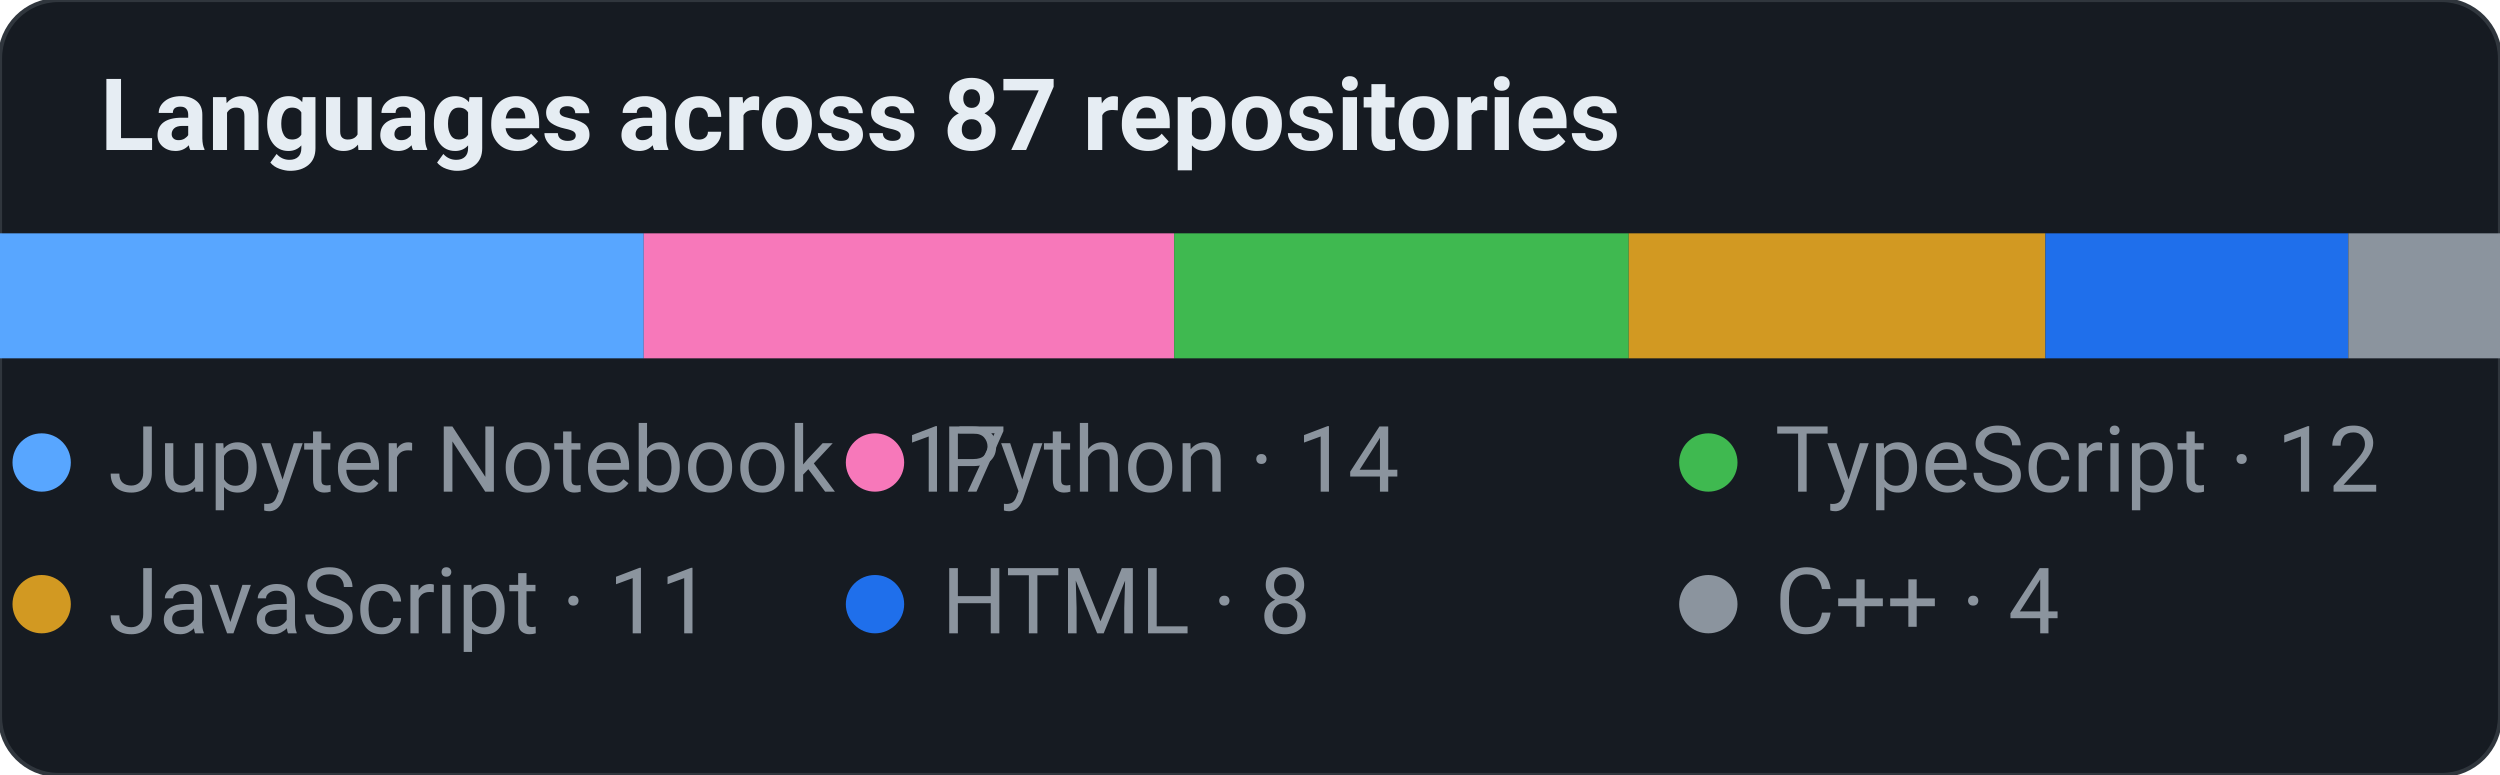
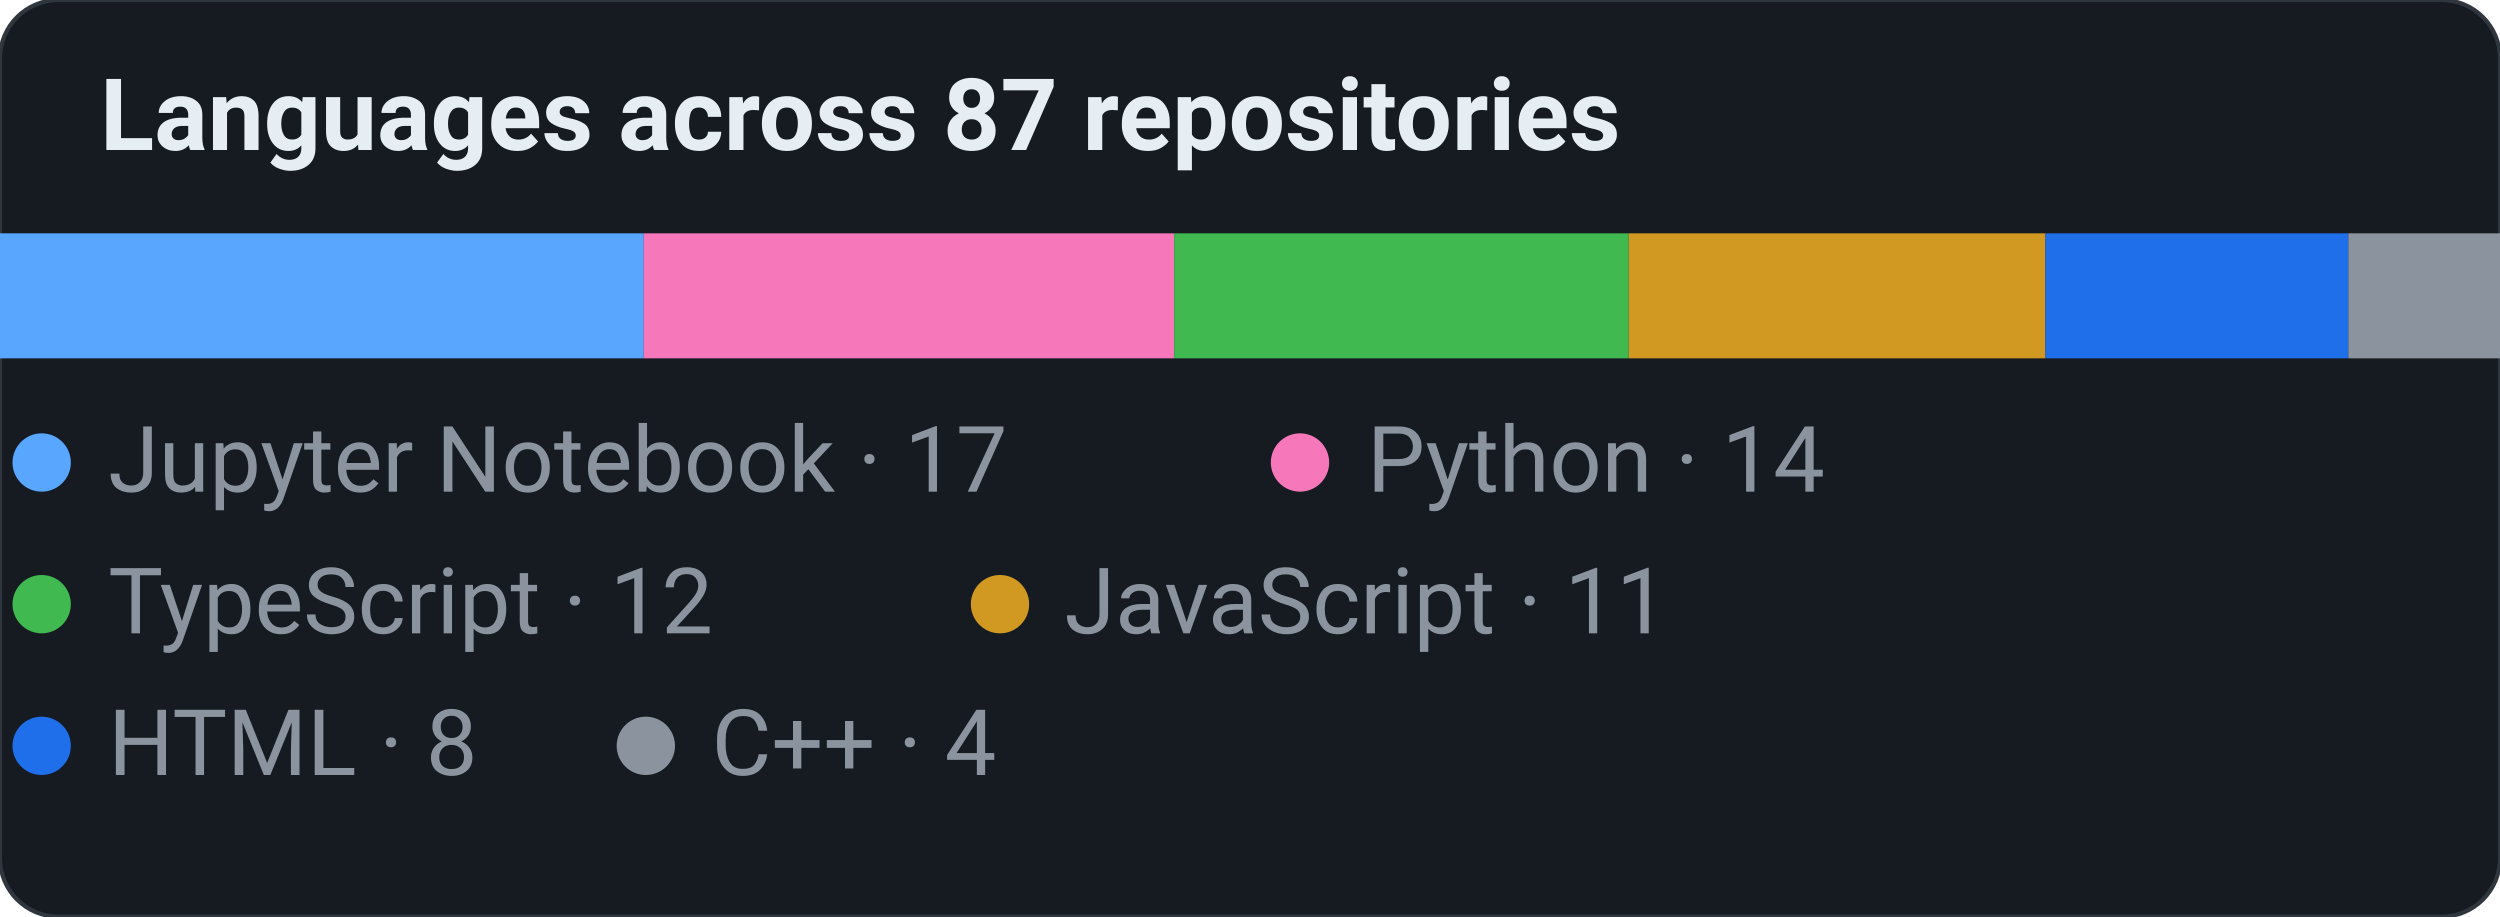
- <svg xmlns="http://www.w3.org/2000/svg" viewBox="0 0 600 186" width="600" height="186" role="img" aria-label="Language distribution: 17 Jupyter Notebook, 14 Python, 12 TypeScript, 11 JavaScript, 8 HTML, 4 C++">
-   <rect width="600" height="186" rx="14" fill="#161b22" stroke="#30363d" />
+ <svg xmlns="http://www.w3.org/2000/svg" viewBox="0 0 600 220" width="600" height="220" role="img" aria-label="Language distribution: 17 Jupyter Notebook, 14 Python, 12 TypeScript, 11 JavaScript, 8 HTML, 4 C++">
+   <rect width="600" height="220" rx="14" fill="#161b22" stroke="#30363d" />
  <text x="24" y="36" font-family="ui-sans-serif, system-ui, -apple-system, 'Segoe UI', Roboto, sans-serif" font-size="24" font-weight="700" fill="#e6edf3">Languages across 87 repositories</text>
  <g>
    <rect x="0.0" y="56" width="154.5" height="30" fill="#58a6ff" />
    <rect x="154.5" y="56" width="127.3" height="30" fill="#f778ba" />
    <rect x="281.8" y="56" width="109.1" height="30" fill="#3fb950" />
    <rect x="390.9" y="56" width="100.0" height="30" fill="#d29922" />
    <rect x="490.9" y="56" width="72.7" height="30" fill="#1f6feb" />
    <rect x="563.6" y="56" width="36.4" height="30" fill="#8b949e" />
  </g>
  <circle cx="10" cy="111" r="7" fill="#58a6ff" />
-   <text x="26.0" y="118" font-family="ui-sans-serif, system-ui, -apple-system, 'Segoe UI', Roboto, sans-serif" font-size="22" fill="#8b949e">Jupyter Notebook · 17</text>
-   <circle cx="210" cy="111" r="7" fill="#f778ba" />
-   <text x="226.0" y="118" font-family="ui-sans-serif, system-ui, -apple-system, 'Segoe UI', Roboto, sans-serif" font-size="22" fill="#8b949e">Python · 14</text>
-   <circle cx="410" cy="111" r="7" fill="#3fb950" />
-   <text x="426.0" y="118" font-family="ui-sans-serif, system-ui, -apple-system, 'Segoe UI', Roboto, sans-serif" font-size="22" fill="#8b949e">TypeScript · 12</text>
-   <circle cx="10" cy="145" r="7" fill="#d29922" />
-   <text x="26.0" y="152" font-family="ui-sans-serif, system-ui, -apple-system, 'Segoe UI', Roboto, sans-serif" font-size="22" fill="#8b949e">JavaScript · 11</text>
-   <circle cx="210" cy="145" r="7" fill="#1f6feb" />
-   <text x="226.0" y="152" font-family="ui-sans-serif, system-ui, -apple-system, 'Segoe UI', Roboto, sans-serif" font-size="22" fill="#8b949e">HTML · 8</text>
-   <circle cx="410" cy="145" r="7" fill="#8b949e" />
-   <text x="426.0" y="152" font-family="ui-sans-serif, system-ui, -apple-system, 'Segoe UI', Roboto, sans-serif" font-size="22" fill="#8b949e">C++ · 4</text>
+   <text x="26" y="118" font-family="ui-sans-serif, system-ui, -apple-system, 'Segoe UI', Roboto, sans-serif" font-size="22" fill="#8b949e">Jupyter Notebook · 17</text>
+   <circle cx="312" cy="111" r="7" fill="#f778ba" />
+   <text x="328.1" y="118" font-family="ui-sans-serif, system-ui, -apple-system, 'Segoe UI', Roboto, sans-serif" font-size="22" fill="#8b949e">Python · 14</text>
+   <circle cx="10" cy="145" r="7" fill="#3fb950" />
+   <text x="26" y="152" font-family="ui-sans-serif, system-ui, -apple-system, 'Segoe UI', Roboto, sans-serif" font-size="22" fill="#8b949e">TypeScript · 12</text>
+   <circle cx="240" cy="145" r="7" fill="#d29922" />
+   <text x="255.5" y="152" font-family="ui-sans-serif, system-ui, -apple-system, 'Segoe UI', Roboto, sans-serif" font-size="22" fill="#8b949e">JavaScript · 11</text>
+   <circle cx="10" cy="179" r="7" fill="#1f6feb" />
+   <text x="26" y="186" font-family="ui-sans-serif, system-ui, -apple-system, 'Segoe UI', Roboto, sans-serif" font-size="22" fill="#8b949e">HTML · 8</text>
+   <circle cx="155" cy="179" r="7" fill="#8b949e" />
+   <text x="170.8" y="186" font-family="ui-sans-serif, system-ui, -apple-system, 'Segoe UI', Roboto, sans-serif" font-size="22" fill="#8b949e">C++ · 4</text>
</svg>
